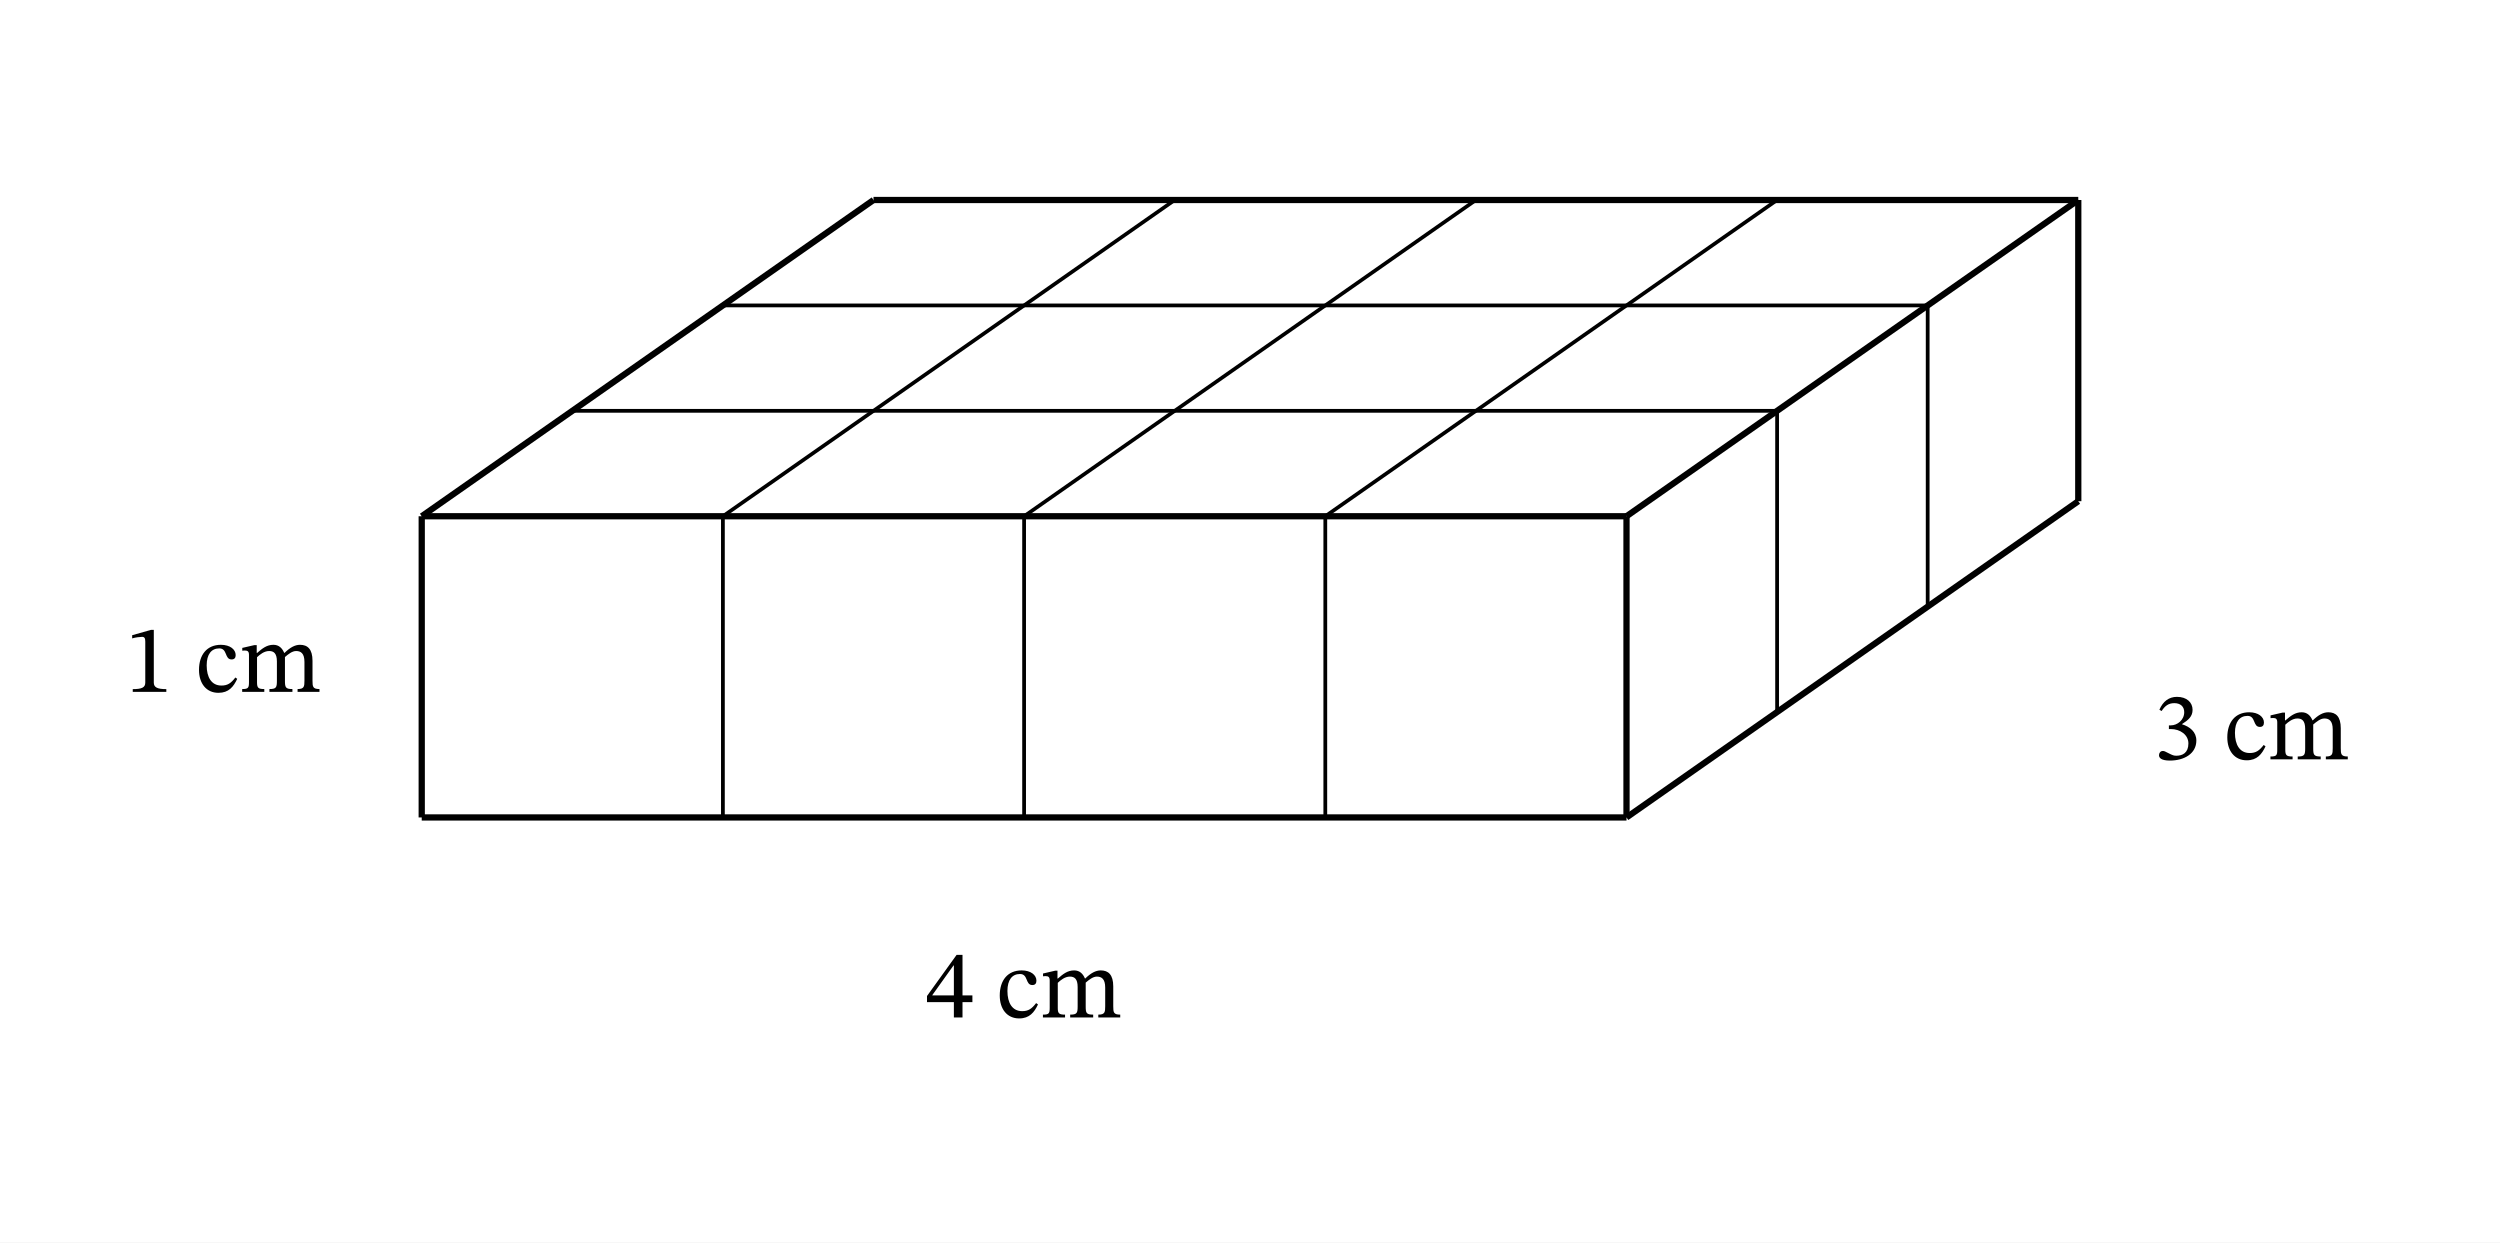
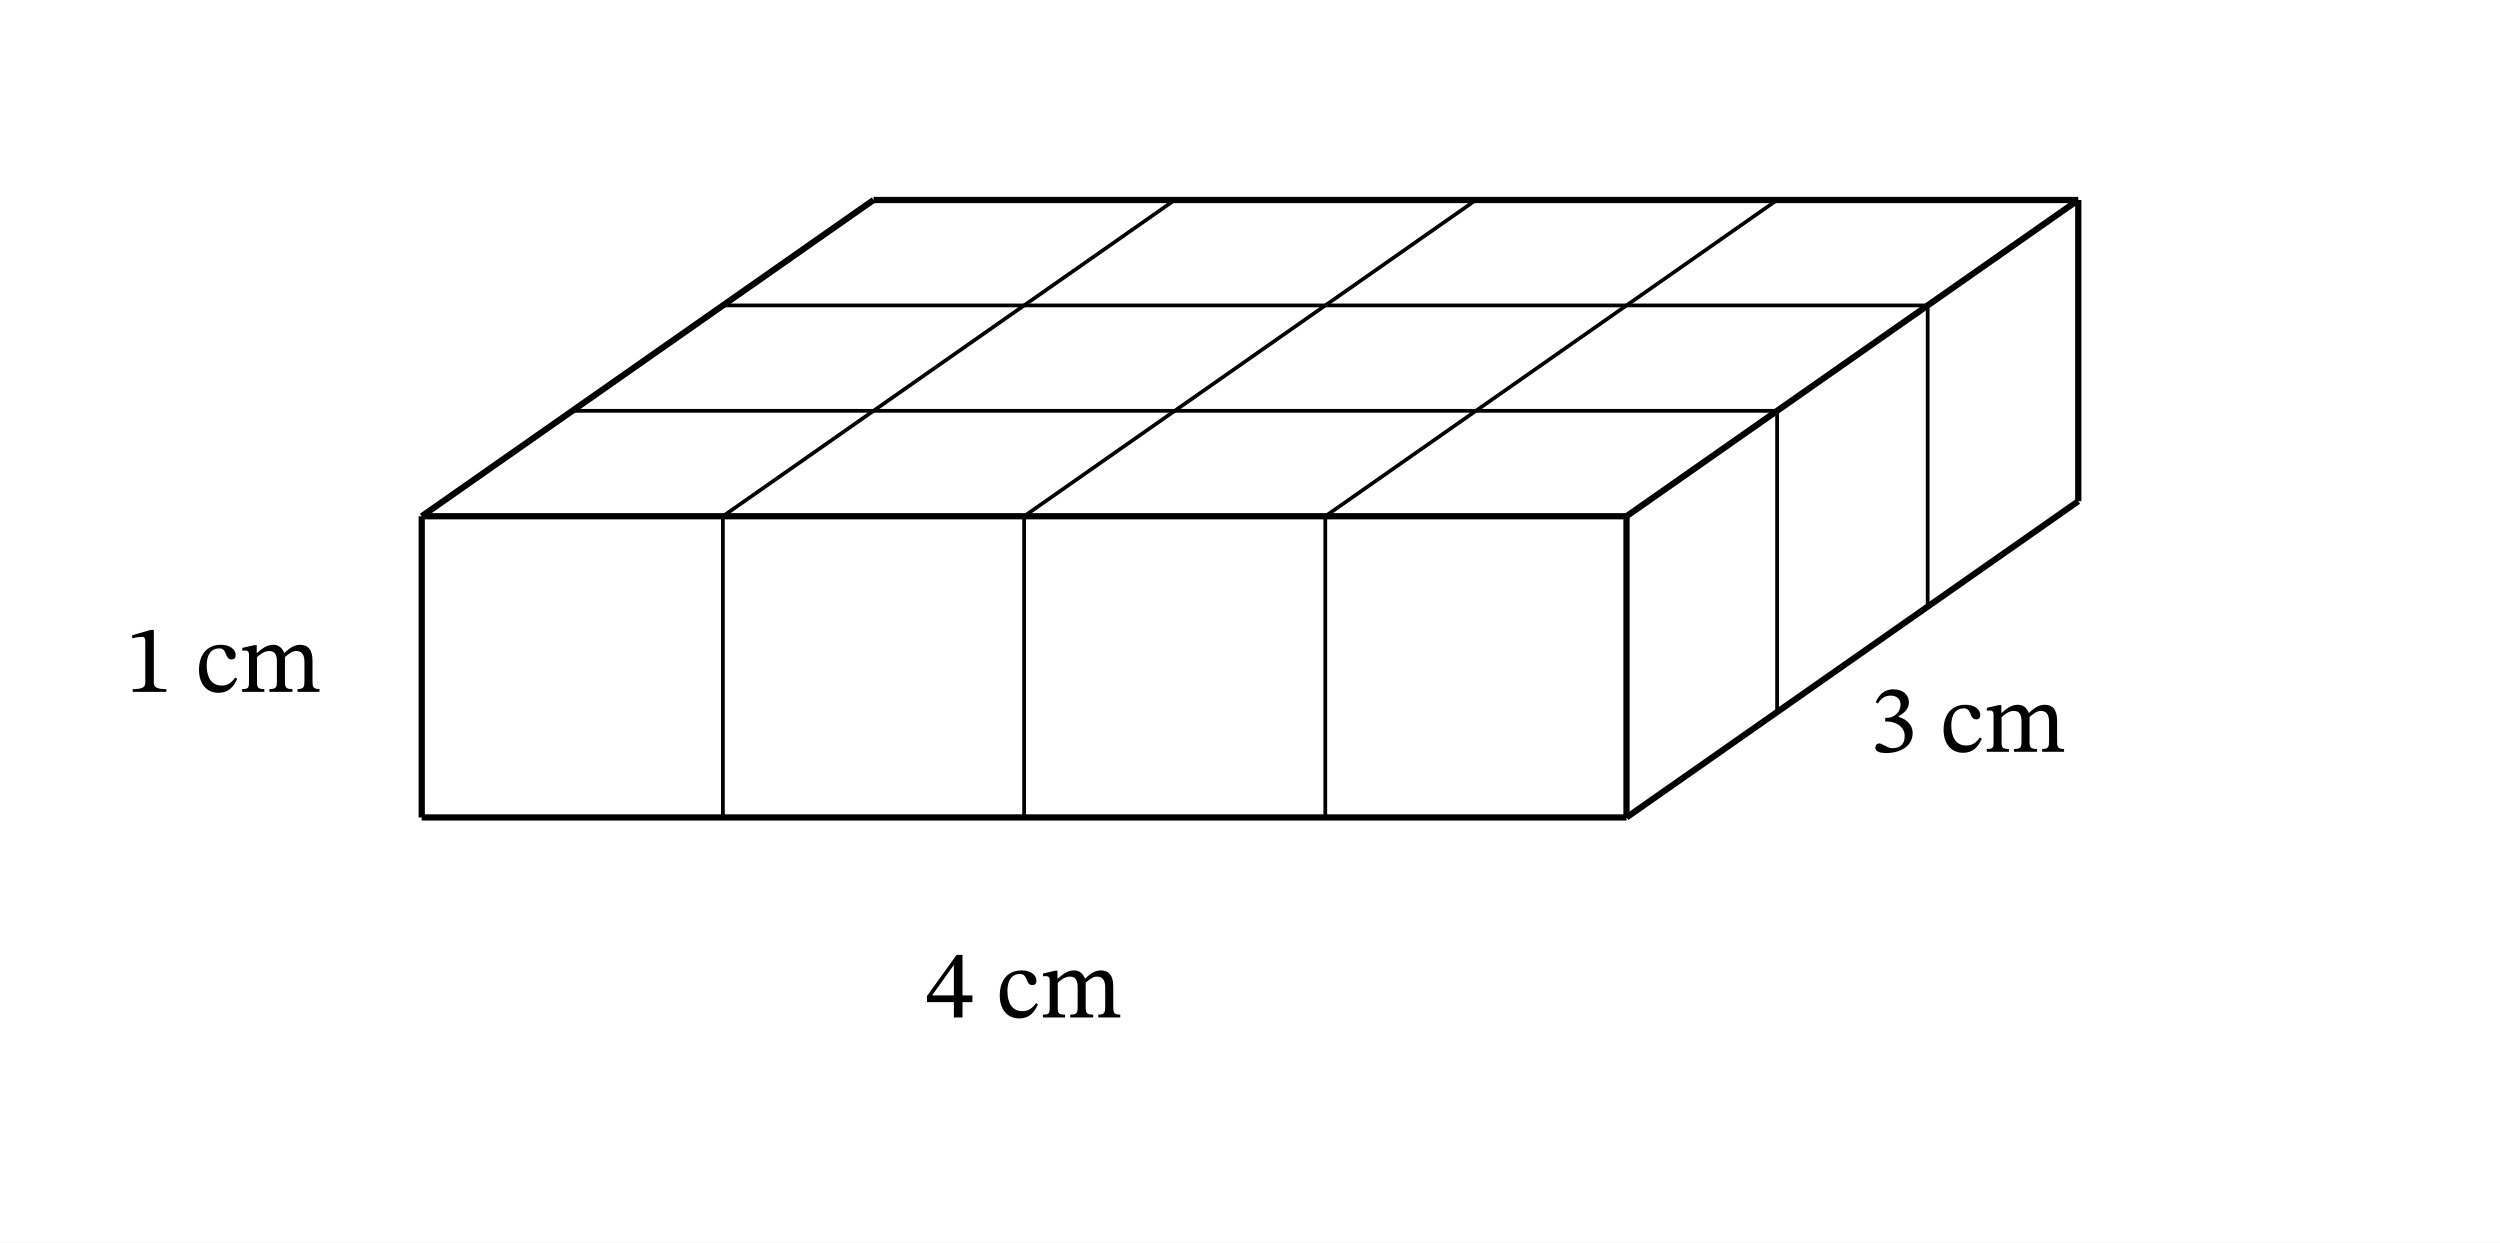
<svg xmlns="http://www.w3.org/2000/svg" width="377.953" height="187.835" viewBox="0 0 100 49.698">
  <defs />
  <path fill="#ffffff" stroke="none" d="M 0 0 L 100 0 L 100 49.698 L 0 49.698 Z" />
  <g>
    <g>
      <path fill="#ffffff" stroke="none" d="M 16.869 20.65 L 65.06 20.65 L 83.131 8 L 34.94 8 Z" />
      <path fill="#ffffff" stroke="none" d="M 65.06 32.698 L 83.131 20.048 L 83.131 8 L 65.06 20.65 Z" />
      <path fill="#ffffff" stroke="none" d="M 16.869 32.698 L 65.06 32.698 L 65.06 20.65 L 16.869 20.65 Z" />
      <path fill="none" stroke="#000000" stroke-width="0.15" d="M 28.916 32.698 L 28.916 20.65" />
      <path fill="none" stroke="#000000" stroke-width="0.15" d="M 28.916 20.65 L 46.988 8" />
      <path fill="none" stroke="#000000" stroke-width="0.15" d="M 40.964 32.698 L 40.964 20.65" />
      <path fill="none" stroke="#000000" stroke-width="0.15" d="M 40.964 20.65 L 59.036 8" />
      <path fill="none" stroke="#000000" stroke-width="0.15" d="M 53.012 32.698 L 53.012 20.65" />
      <path fill="none" stroke="#000000" stroke-width="0.15" d="M 53.012 20.65 L 71.084 8" />
      <path fill="none" stroke="#000000" stroke-width="0.15" d="M 22.893 16.433 L 71.084 16.433" />
      <path fill="none" stroke="#000000" stroke-width="0.15" d="M 71.084 28.481 L 71.084 16.433" />
      <path fill="none" stroke="#000000" stroke-width="0.15" d="M 28.916 12.217 L 77.107 12.217" />
      <path fill="none" stroke="#000000" stroke-width="0.15" d="M 77.107 24.264 L 77.107 12.217" />
      <path fill="none" stroke="#000000" stroke-width="0.25" d="M 16.869 32.698 L 65.06 32.698" />
      <path fill="none" stroke="#000000" stroke-width="0.25" d="M 65.06 32.698 L 65.06 20.65" />
      <path fill="none" stroke="#000000" stroke-width="0.25" d="M 65.06 20.65 L 16.869 20.65" />
      <path fill="none" stroke="#000000" stroke-width="0.25" d="M 16.869 20.65 L 16.869 32.698" />
      <path fill="none" stroke="#000000" stroke-width="0.25" d="M 16.869 20.65 L 34.94 8" />
      <path fill="none" stroke="#000000" stroke-width="0.25" d="M 34.94 8 L 83.131 8" />
      <path fill="none" stroke="#000000" stroke-width="0.25" d="M 83.131 8 L 65.06 20.65" />
      <path fill="none" stroke="#000000" stroke-width="0.25" d="M 65.06 32.698 L 83.131 20.048" />
      <path fill="none" stroke="#000000" stroke-width="0.25" d="M 83.131 20.048 L 83.131 8" />
    </g>
    <g>
      <path fill="#000000" stroke="none" d="M 38.896 40.085 L 38.896 39.817 L 38.5 39.817 L 38.5 38.195 L 38.264 38.195 L 37.08 39.84 L 37.08 40.085 L 38.155 40.085 L 38.155 40.698 L 38.5 40.698 L 38.5 40.085 Z M 38.155 39.817 L 37.294 39.817 L 37.294 39.802 L 38.14 38.618 L 38.155 38.618 Z M 41.445 40.124 C 41.271 40.349 41.139 40.446 40.887 40.446 C 40.487 40.446 40.297 40.112 40.297 39.639 C 40.297 39.192 40.487 38.96 40.801 38.96 C 41.135 38.96 41.007 39.402 41.294 39.402 C 41.403 39.402 41.457 39.34 41.457 39.227 C 41.457 39.002 41.232 38.816 40.867 38.816 C 40.308 38.816 39.99 39.212 39.99 39.821 C 39.99 40.36 40.281 40.737 40.766 40.737 C 41.181 40.737 41.372 40.492 41.519 40.178 Z M 42.311 39.313 C 42.423 39.208 42.594 39.064 42.796 39.064 C 42.974 39.064 43.106 39.15 43.106 39.48 L 43.106 40.248 C 43.106 40.519 43.083 40.585 42.807 40.585 L 42.807 40.698 L 43.727 40.698 L 43.727 40.585 C 43.447 40.585 43.428 40.516 43.428 40.248 L 43.428 39.305 C 43.556 39.196 43.715 39.064 43.874 39.064 C 44.057 39.064 44.208 39.15 44.208 39.503 L 44.208 40.248 C 44.208 40.485 44.196 40.585 43.932 40.585 L 43.932 40.698 L 44.809 40.698 L 44.809 40.585 C 44.542 40.585 44.53 40.492 44.53 40.248 L 44.53 39.456 C 44.53 38.987 44.332 38.816 44.029 38.816 C 43.824 38.816 43.626 38.929 43.412 39.138 L 43.397 39.138 C 43.319 38.952 43.187 38.816 42.966 38.816 C 42.702 38.816 42.524 38.96 42.314 39.142 L 42.299 39.142 L 42.299 38.828 L 42.206 38.828 L 41.721 38.94 L 41.721 39.053 C 41.721 39.053 41.767 39.045 41.826 39.045 C 41.934 39.045 41.988 39.08 41.988 39.22 L 41.988 40.306 C 41.988 40.539 41.961 40.585 41.717 40.585 L 41.717 40.698 L 42.602 40.698 L 42.602 40.585 C 42.361 40.585 42.311 40.539 42.311 40.322 Z" />
    </g>
    <g>
-       <path fill="#000000" stroke="none" d="M 86.465 28.441 C 86.597 28.235 86.741 28.126 86.973 28.126 C 87.214 28.126 87.369 28.258 87.369 28.487 C 87.369 28.801 87.094 29.015 86.83 29.015 L 86.756 29.015 L 86.756 29.162 L 86.834 29.162 C 87.206 29.162 87.536 29.391 87.536 29.737 C 87.536 30.117 87.299 30.229 87.055 30.229 C 86.962 30.229 86.907 30.214 86.741 30.128 C 86.605 30.059 86.574 30.039 86.512 30.039 C 86.411 30.039 86.36 30.128 86.36 30.21 C 86.36 30.311 86.446 30.423 86.795 30.423 C 87.361 30.423 87.854 30.152 87.854 29.62 C 87.854 29.275 87.594 29.069 87.284 28.972 L 87.284 28.961 C 87.528 28.805 87.703 28.662 87.703 28.394 C 87.703 28.099 87.474 27.874 87.078 27.874 C 86.76 27.874 86.519 28.053 86.376 28.39 Z M 90.547 29.799 C 90.372 30.024 90.24 30.121 89.988 30.121 C 89.588 30.121 89.398 29.787 89.398 29.314 C 89.398 28.867 89.588 28.635 89.903 28.635 C 90.236 28.635 90.108 29.077 90.395 29.077 C 90.504 29.077 90.558 29.015 90.558 28.902 C 90.558 28.677 90.333 28.491 89.969 28.491 C 89.41 28.491 89.092 28.887 89.092 29.496 C 89.092 30.035 89.383 30.412 89.868 30.412 C 90.283 30.412 90.473 30.167 90.621 29.853 Z M 91.412 28.988 C 91.525 28.883 91.695 28.739 91.897 28.739 C 92.076 28.739 92.207 28.825 92.207 29.155 L 92.207 29.923 C 92.207 30.194 92.184 30.26 91.909 30.26 L 91.909 30.373 L 92.828 30.373 L 92.828 30.26 C 92.549 30.26 92.529 30.19 92.529 29.923 L 92.529 28.98 C 92.658 28.871 92.817 28.739 92.976 28.739 C 93.158 28.739 93.309 28.825 93.309 29.178 L 93.309 29.923 C 93.309 30.159 93.298 30.26 93.034 30.26 L 93.034 30.373 L 93.911 30.373 L 93.911 30.26 C 93.643 30.26 93.631 30.167 93.631 29.923 L 93.631 29.131 C 93.631 28.662 93.434 28.491 93.131 28.491 C 92.925 28.491 92.727 28.604 92.514 28.813 L 92.498 28.813 C 92.421 28.627 92.289 28.491 92.068 28.491 C 91.804 28.491 91.625 28.635 91.416 28.817 L 91.4 28.817 L 91.4 28.503 L 91.307 28.503 L 90.822 28.615 L 90.822 28.728 C 90.822 28.728 90.869 28.72 90.927 28.72 C 91.036 28.72 91.09 28.755 91.09 28.895 L 91.09 29.981 C 91.09 30.214 91.063 30.26 90.818 30.26 L 90.818 30.373 L 91.703 30.373 L 91.703 30.26 C 91.462 30.26 91.412 30.214 91.412 29.996 Z" />
+       <path fill="#000000" stroke="none" d="M 75.117 28.14 C 75.249 27.934 75.393 27.825 75.626 27.825 C 75.866 27.825 76.021 27.957 76.021 28.186 C 76.021 28.501 75.746 28.714 75.482 28.714 L 75.408 28.714 L 75.408 28.861 L 75.486 28.861 C 75.858 28.861 76.188 29.09 76.188 29.436 C 76.188 29.816 75.952 29.928 75.707 29.928 C 75.614 29.928 75.56 29.913 75.393 29.827 C 75.257 29.758 75.226 29.738 75.164 29.738 C 75.063 29.738 75.013 29.827 75.013 29.909 C 75.013 30.01 75.098 30.122 75.447 30.122 C 76.014 30.122 76.506 29.851 76.506 29.319 C 76.506 28.974 76.246 28.768 75.936 28.671 L 75.936 28.66 C 76.18 28.504 76.355 28.361 76.355 28.093 C 76.355 27.798 76.126 27.573 75.73 27.573 C 75.412 27.573 75.172 27.752 75.028 28.089 Z M 79.199 29.498 C 79.025 29.723 78.893 29.82 78.64 29.82 C 78.241 29.82 78.051 29.486 78.051 29.013 C 78.051 28.566 78.241 28.334 78.555 28.334 C 78.889 28.334 78.761 28.776 79.048 28.776 C 79.156 28.776 79.211 28.714 79.211 28.601 C 79.211 28.376 78.986 28.19 78.621 28.19 C 78.062 28.19 77.744 28.586 77.744 29.195 C 77.744 29.734 78.035 30.111 78.52 30.111 C 78.935 30.111 79.125 29.866 79.273 29.552 Z M 80.064 28.687 C 80.177 28.582 80.348 28.438 80.549 28.438 C 80.728 28.438 80.86 28.524 80.86 28.854 L 80.86 29.622 C 80.86 29.893 80.836 29.959 80.561 29.959 L 80.561 30.072 L 81.481 30.072 L 81.481 29.959 C 81.201 29.959 81.182 29.89 81.182 29.622 L 81.182 28.679 C 81.31 28.57 81.469 28.438 81.628 28.438 C 81.81 28.438 81.962 28.524 81.962 28.877 L 81.962 29.622 C 81.962 29.859 81.95 29.959 81.686 29.959 L 81.686 30.072 L 82.563 30.072 L 82.563 29.959 C 82.295 29.959 82.284 29.866 82.284 29.622 L 82.284 28.83 C 82.284 28.361 82.086 28.19 81.783 28.19 C 81.578 28.19 81.38 28.303 81.166 28.512 L 81.151 28.512 C 81.073 28.326 80.941 28.19 80.72 28.19 C 80.456 28.19 80.278 28.334 80.068 28.516 L 80.053 28.516 L 80.053 28.202 L 79.96 28.202 L 79.475 28.314 L 79.475 28.427 C 79.475 28.427 79.521 28.419 79.579 28.419 C 79.688 28.419 79.742 28.454 79.742 28.594 L 79.742 29.68 C 79.742 29.913 79.715 29.959 79.471 29.959 L 79.471 30.072 L 80.355 30.072 L 80.355 29.959 C 80.115 29.959 80.064 29.913 80.064 29.696 Z" />
    </g>
    <g>
      <path fill="#000000" stroke="none" d="M 6.653 27.674 L 6.653 27.565 C 6.296 27.565 6.152 27.496 6.152 27.305 L 6.152 25.195 L 6.04 25.195 L 5.287 25.408 L 5.287 25.536 C 5.407 25.497 5.605 25.474 5.683 25.474 C 5.78 25.474 5.811 25.528 5.811 25.664 L 5.811 27.305 C 5.811 27.499 5.675 27.565 5.31 27.565 L 5.31 27.674 Z M 9.415 27.1 C 9.241 27.325 9.109 27.422 8.857 27.422 C 8.457 27.422 8.267 27.088 8.267 26.615 C 8.267 26.169 8.457 25.936 8.771 25.936 C 9.105 25.936 8.977 26.378 9.264 26.378 C 9.373 26.378 9.427 26.316 9.427 26.204 C 9.427 25.978 9.202 25.792 8.837 25.792 C 8.279 25.792 7.96 26.188 7.96 26.797 C 7.96 27.336 8.251 27.713 8.736 27.713 C 9.152 27.713 9.342 27.468 9.489 27.154 Z M 10.281 26.289 C 10.393 26.184 10.564 26.041 10.766 26.041 C 10.944 26.041 11.076 26.126 11.076 26.456 L 11.076 27.224 C 11.076 27.496 11.053 27.562 10.777 27.562 L 10.777 27.674 L 11.697 27.674 L 11.697 27.562 C 11.418 27.562 11.398 27.492 11.398 27.224 L 11.398 26.281 C 11.526 26.172 11.685 26.041 11.844 26.041 C 12.027 26.041 12.178 26.126 12.178 26.479 L 12.178 27.224 C 12.178 27.461 12.166 27.562 11.903 27.562 L 11.903 27.674 L 12.779 27.674 L 12.779 27.562 C 12.512 27.562 12.5 27.468 12.5 27.224 L 12.5 26.432 C 12.5 25.963 12.302 25.792 12 25.792 C 11.794 25.792 11.596 25.905 11.383 26.114 L 11.367 26.114 C 11.289 25.928 11.158 25.792 10.936 25.792 C 10.673 25.792 10.494 25.936 10.285 26.118 L 10.269 26.118 L 10.269 25.804 L 10.176 25.804 L 9.691 25.916 L 9.691 26.029 C 9.691 26.029 9.737 26.021 9.796 26.021 C 9.904 26.021 9.959 26.056 9.959 26.196 L 9.959 27.282 C 9.959 27.515 9.931 27.562 9.687 27.562 L 9.687 27.674 L 10.572 27.674 L 10.572 27.562 C 10.331 27.562 10.281 27.515 10.281 27.298 Z" />
    </g>
  </g>
</svg>
